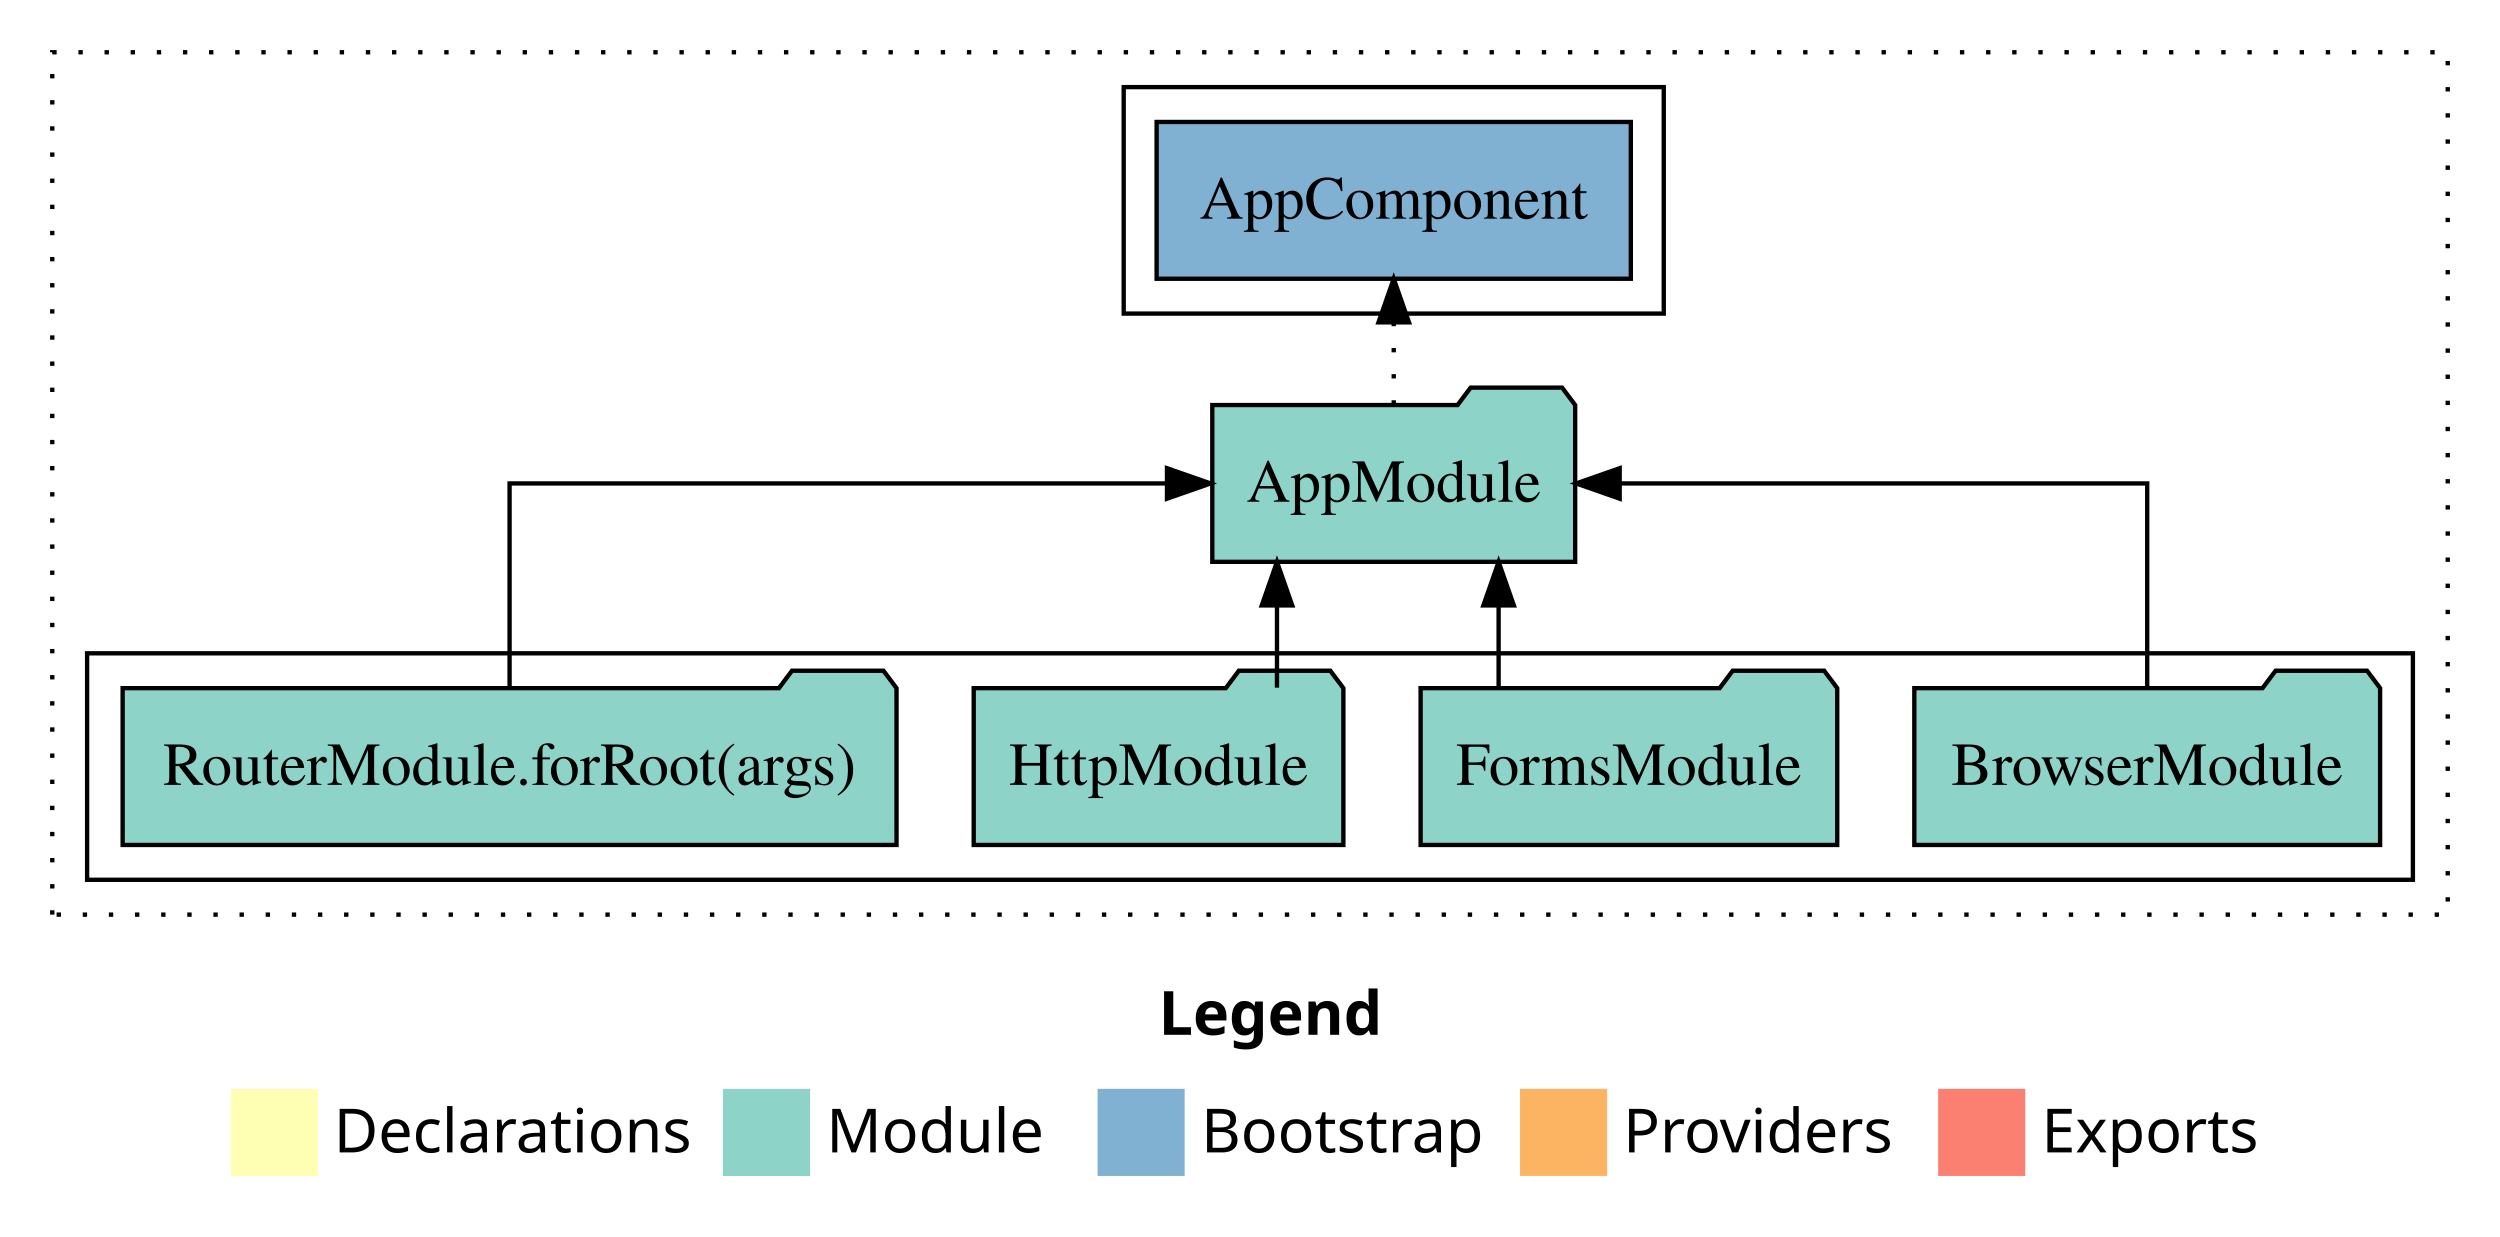
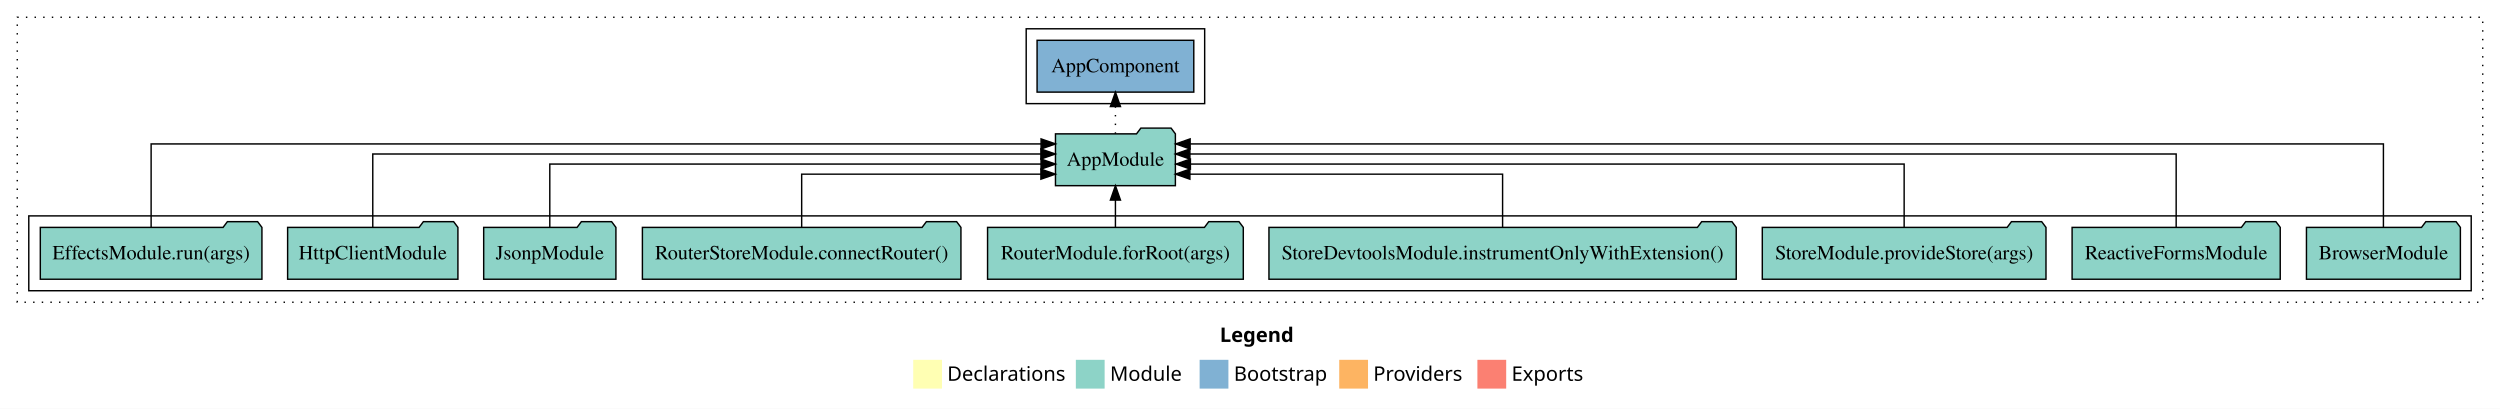
- <svg xmlns="http://www.w3.org/2000/svg" width="574pt" height="284pt" viewBox="0.00 0.00 574.00 284.00">
+ <svg xmlns="http://www.w3.org/2000/svg" width="1737pt" height="284pt" viewBox="0.00 0.00 1737.00 284.00">
  <g id="graph0" class="graph" transform="scale(1 1) rotate(0) translate(4 280)">
-     <polygon fill="#ffffff" stroke="transparent" points="-4,4 -4,-280 570,-280 570,4 -4,4" />
-     <text text-anchor="start" x="262.009" y="-42.4" font-family="sans-serif" font-weight="bold" font-size="14.00" fill="#000000">Legend</text>
-     <polygon fill="#ffffb3" stroke="transparent" points="49,-10 49,-30 69,-30 69,-10 49,-10" />
-     <text text-anchor="start" x="72.629" y="-15.4" font-family="sans-serif" font-size="14.00" fill="#000000">  Declarations</text>
-     <polygon fill="#8dd3c7" stroke="transparent" points="162,-10 162,-30 182,-30 182,-10 162,-10" />
-     <text text-anchor="start" x="185.725" y="-15.4" font-family="sans-serif" font-size="14.00" fill="#000000">  Module</text>
-     <polygon fill="#80b1d3" stroke="transparent" points="248,-10 248,-30 268,-30 268,-10 248,-10" />
-     <text text-anchor="start" x="271.781" y="-15.4" font-family="sans-serif" font-size="14.00" fill="#000000">  Bootstrap</text>
-     <polygon fill="#fdb462" stroke="transparent" points="345,-10 345,-30 365,-30 365,-10 345,-10" />
-     <text text-anchor="start" x="368.673" y="-15.4" font-family="sans-serif" font-size="14.00" fill="#000000">  Providers</text>
-     <polygon fill="#fb8072" stroke="transparent" points="441,-10 441,-30 461,-30 461,-10 441,-10" />
-     <text text-anchor="start" x="464.726" y="-15.4" font-family="sans-serif" font-size="14.00" fill="#000000">  Exports</text>
+     <polygon fill="#ffffff" stroke="transparent" points="-4,4 -4,-280 1733,-280 1733,4 -4,4" />
+     <text text-anchor="start" x="843.509" y="-42.4" font-family="sans-serif" font-weight="bold" font-size="14.00" fill="#000000">Legend</text>
+     <polygon fill="#ffffb3" stroke="transparent" points="630.5,-10 630.5,-30 650.5,-30 650.5,-10 630.5,-10" />
+     <text text-anchor="start" x="654.129" y="-15.4" font-family="sans-serif" font-size="14.00" fill="#000000">  Declarations</text>
+     <polygon fill="#8dd3c7" stroke="transparent" points="743.5,-10 743.5,-30 763.5,-30 763.5,-10 743.5,-10" />
+     <text text-anchor="start" x="767.225" y="-15.4" font-family="sans-serif" font-size="14.00" fill="#000000">  Module</text>
+     <polygon fill="#80b1d3" stroke="transparent" points="829.5,-10 829.5,-30 849.5,-30 849.5,-10 829.5,-10" />
+     <text text-anchor="start" x="853.281" y="-15.4" font-family="sans-serif" font-size="14.00" fill="#000000">  Bootstrap</text>
+     <polygon fill="#fdb462" stroke="transparent" points="926.5,-10 926.5,-30 946.5,-30 946.5,-10 926.5,-10" />
+     <text text-anchor="start" x="950.173" y="-15.4" font-family="sans-serif" font-size="14.00" fill="#000000">  Providers</text>
+     <polygon fill="#fb8072" stroke="transparent" points="1022.5,-10 1022.5,-30 1042.5,-30 1042.5,-10 1022.5,-10" />
+     <text text-anchor="start" x="1046.226" y="-15.4" font-family="sans-serif" font-size="14.00" fill="#000000">  Exports</text>
    <g id="clust1" class="cluster">
-       <polygon fill="none" stroke="#000000" stroke-dasharray="1,5" points="8,-70 8,-268 558,-268 558,-70 8,-70" />
+       <polygon fill="none" stroke="#000000" stroke-dasharray="1,5" points="8,-70 8,-268 1721,-268 1721,-70 8,-70" />
    </g>
    <g id="clust3" class="cluster">
-       <polygon fill="none" stroke="#000000" points="16,-78 16,-130 550,-130 550,-78 16,-78" />
+       <polygon fill="none" stroke="#000000" points="16,-78 16,-130 1713,-130 1713,-78 16,-78" />
    </g>
    <g id="clust5" class="cluster">
-       <polygon fill="none" stroke="#000000" points="254,-208 254,-260 378,-260 378,-208 254,-208" />
+       <polygon fill="none" stroke="#000000" points="709,-208 709,-260 833,-260 833,-208 709,-208" />
    </g>
    <g id="node1" class="node">
-       <polygon fill="#8dd3c7" stroke="#000000" points="542.473,-122 539.473,-126 518.473,-126 515.473,-122 435.527,-122 435.527,-86 542.473,-86 542.473,-122" />
-       <text text-anchor="middle" x="489" y="-99.8" font-family="Times,serif" font-size="14.00" fill="#000000">BrowserModule</text>
+       <polygon fill="#8dd3c7" stroke="#000000" points="1705.473,-122 1702.473,-126 1681.473,-126 1678.473,-122 1598.527,-122 1598.527,-86 1705.473,-86 1705.473,-122" />
+       <text text-anchor="middle" x="1652" y="-99.8" font-family="Times,serif" font-size="14.00" fill="#000000">BrowserModule</text>
+     </g>
+     <g id="node10" class="node">
+       <polygon fill="#8dd3c7" stroke="#000000" points="812.657,-187 809.657,-191 788.657,-191 785.657,-187 729.343,-187 729.343,-151 812.657,-151 812.657,-187" />
+       <text text-anchor="middle" x="771" y="-164.8" font-family="Times,serif" font-size="14.00" fill="#000000">AppModule</text>
+     </g>
+     <g id="edge1" class="edge">
+       <path fill="none" stroke="#000000" d="M1652,-122.011C1652,-144.485 1652,-180 1652,-180 1652,-180 822.9,-180 822.9,-180" />
+       <polygon fill="#000000" stroke="#000000" points="822.9,-176.5 812.9,-180 822.9,-183.5 822.9,-176.5" />
+     </g>
+     <g id="node2" class="node">
+       <polygon fill="#8dd3c7" stroke="#000000" points="1580.305,-122 1577.305,-126 1556.305,-126 1553.305,-122 1435.695,-122 1435.695,-86 1580.305,-86 1580.305,-122" />
+       <text text-anchor="middle" x="1508" y="-99.8" font-family="Times,serif" font-size="14.00" fill="#000000">ReactiveFormsModule</text>
+     </g>
+     <g id="edge2" class="edge">
+       <path fill="none" stroke="#000000" d="M1508,-122.129C1508,-142.572 1508,-173 1508,-173 1508,-173 822.736,-173 822.736,-173" />
+       <polygon fill="#000000" stroke="#000000" points="822.736,-169.5 812.736,-173 822.736,-176.5 822.736,-169.5" />
+     </g>
+     <g id="node3" class="node">
+       <polygon fill="#8dd3c7" stroke="#000000" points="1417.554,-122 1414.554,-126 1393.554,-126 1390.554,-122 1220.446,-122 1220.446,-86 1417.554,-86 1417.554,-122" />
+       <text text-anchor="middle" x="1319" y="-99.8" font-family="Times,serif" font-size="14.00" fill="#000000">StoreModule.provideStore(args)</text>
+     </g>
+     <g id="edge3" class="edge">
+       <path fill="none" stroke="#000000" d="M1319,-122.267C1319,-140.555 1319,-166 1319,-166 1319,-166 823.091,-166 823.091,-166" />
+       <polygon fill="#000000" stroke="#000000" points="823.091,-162.5 813.091,-166 823.091,-169.5 823.091,-162.5" />
+     </g>
+     <g id="node4" class="node">
+       <polygon fill="#8dd3c7" stroke="#000000" points="1202.335,-122 1199.335,-126 1178.335,-126 1175.335,-122 877.665,-122 877.665,-86 1202.335,-86 1202.335,-122" />
+       <text text-anchor="middle" x="1040" y="-99.8" font-family="Times,serif" font-size="14.00" fill="#000000">StoreDevtoolsModule.instrumentOnlyWithExtension()</text>
+     </g>
+     <g id="edge4" class="edge">
+       <path fill="none" stroke="#000000" d="M1040,-122.009C1040,-138.049 1040,-159 1040,-159 1040,-159 822.736,-159 822.736,-159" />
+       <polygon fill="#000000" stroke="#000000" points="822.736,-155.5 812.736,-159 822.736,-162.5 822.736,-155.5" />
    </g>
    <g id="node5" class="node">
-       <polygon fill="#8dd3c7" stroke="#000000" points="357.657,-187 354.657,-191 333.657,-191 330.657,-187 274.343,-187 274.343,-151 357.657,-151 357.657,-187" />
-       <text text-anchor="middle" x="316" y="-164.8" font-family="Times,serif" font-size="14.00" fill="#000000">AppModule</text>
+       <polygon fill="#8dd3c7" stroke="#000000" points="859.842,-122 856.842,-126 835.842,-126 832.842,-122 682.158,-122 682.158,-86 859.842,-86 859.842,-122" />
+       <text text-anchor="middle" x="771" y="-99.8" font-family="Times,serif" font-size="14.00" fill="#000000">RouterModule.forRoot(args)</text>
    </g>
-     <g id="edge1" class="edge">
-       <path fill="none" stroke="#000000" d="M489,-122.106C489,-141.339 489,-169 489,-169 489,-169 367.878,-169 367.878,-169" />
-       <polygon fill="#000000" stroke="#000000" points="367.878,-165.5 357.878,-169 367.878,-172.5 367.878,-165.5" />
-     </g>
-     <g id="node2" class="node">
-       <polygon fill="#8dd3c7" stroke="#000000" points="417.829,-122 414.829,-126 393.829,-126 390.829,-122 322.171,-122 322.171,-86 417.829,-86 417.829,-122" />
-       <text text-anchor="middle" x="370" y="-99.8" font-family="Times,serif" font-size="14.00" fill="#000000">FormsModule</text>
-     </g>
-     <g id="edge2" class="edge">
-       <path fill="none" stroke="#000000" d="M340.082,-122.106C340.082,-122.106 340.082,-140.991 340.082,-140.991" />
-       <polygon fill="#000000" stroke="#000000" points="336.582,-140.991 340.082,-150.991 343.582,-140.991 336.582,-140.991" />
-     </g>
-     <g id="node3" class="node">
-       <polygon fill="#8dd3c7" stroke="#000000" points="304.439,-122 301.439,-126 280.439,-126 277.439,-122 219.561,-122 219.561,-86 304.439,-86 304.439,-122" />
-       <text text-anchor="middle" x="262" y="-99.8" font-family="Times,serif" font-size="14.00" fill="#000000">HttpModule</text>
-     </g>
-     <g id="edge3" class="edge">
-       <path fill="none" stroke="#000000" d="M289.195,-122.106C289.195,-122.106 289.195,-140.991 289.195,-140.991" />
-       <polygon fill="#000000" stroke="#000000" points="285.695,-140.991 289.195,-150.991 292.695,-140.991 285.695,-140.991" />
-     </g>
-     <g id="node4" class="node">
-       <polygon fill="#8dd3c7" stroke="#000000" points="201.842,-122 198.842,-126 177.842,-126 174.842,-122 24.158,-122 24.158,-86 201.842,-86 201.842,-122" />
-       <text text-anchor="middle" x="113" y="-99.8" font-family="Times,serif" font-size="14.00" fill="#000000">RouterModule.forRoot(args)</text>
-     </g>
-     <g id="edge4" class="edge">
-       <path fill="none" stroke="#000000" d="M113,-122.106C113,-141.339 113,-169 113,-169 113,-169 263.938,-169 263.938,-169" />
-       <polygon fill="#000000" stroke="#000000" points="263.938,-172.5 273.938,-169 263.938,-165.5 263.938,-172.5" />
+     <g id="edge5" class="edge">
+       <path fill="none" stroke="#000000" d="M771,-122.106C771,-122.106 771,-140.991 771,-140.991" />
+       <polygon fill="#000000" stroke="#000000" points="767.5,-140.991 771,-150.991 774.5,-140.991 767.5,-140.991" />
    </g>
    <g id="node6" class="node">
-       <polygon fill="#80b1d3" stroke="#000000" points="370.439,-252 261.561,-252 261.561,-216 370.439,-216 370.439,-252" />
-       <text text-anchor="middle" x="316" y="-229.8" font-family="Times,serif" font-size="14.00" fill="#000000">AppComponent </text>
+       <polygon fill="#8dd3c7" stroke="#000000" points="663.659,-122 660.659,-126 639.659,-126 636.659,-122 442.341,-122 442.341,-86 663.659,-86 663.659,-122" />
+       <text text-anchor="middle" x="553" y="-99.8" font-family="Times,serif" font-size="14.00" fill="#000000">RouterStoreModule.connectRouter()</text>
    </g>
-     <g id="edge5" class="edge">
-       <path fill="none" stroke="#000000" stroke-dasharray="1,5" d="M316,-187.106C316,-187.106 316,-205.991 316,-205.991" />
-       <polygon fill="#000000" stroke="#000000" points="312.5,-205.991 316,-215.991 319.5,-205.991 312.5,-205.991" />
+     <g id="edge6" class="edge">
+       <path fill="none" stroke="#000000" d="M553,-122.009C553,-138.049 553,-159 553,-159 553,-159 719.225,-159 719.225,-159" />
+       <polygon fill="#000000" stroke="#000000" points="719.225,-162.5 729.225,-159 719.225,-155.5 719.225,-162.5" />
+     </g>
+     <g id="node7" class="node">
+       <polygon fill="#8dd3c7" stroke="#000000" points="423.94,-122 420.94,-126 399.94,-126 396.94,-122 332.06,-122 332.06,-86 423.94,-86 423.94,-122" />
+       <text text-anchor="middle" x="378" y="-99.8" font-family="Times,serif" font-size="14.00" fill="#000000">JsonpModule</text>
+     </g>
+     <g id="edge7" class="edge">
+       <path fill="none" stroke="#000000" d="M378,-122.267C378,-140.555 378,-166 378,-166 378,-166 719.314,-166 719.314,-166" />
+       <polygon fill="#000000" stroke="#000000" points="719.314,-169.5 729.314,-166 719.314,-162.5 719.314,-169.5" />
+     </g>
+     <g id="node8" class="node">
+       <polygon fill="#8dd3c7" stroke="#000000" points="314.161,-122 311.161,-126 290.161,-126 287.161,-122 195.839,-122 195.839,-86 314.161,-86 314.161,-122" />
+       <text text-anchor="middle" x="255" y="-99.8" font-family="Times,serif" font-size="14.00" fill="#000000">HttpClientModule</text>
+     </g>
+     <g id="edge8" class="edge">
+       <path fill="none" stroke="#000000" d="M255,-122.129C255,-142.572 255,-173 255,-173 255,-173 719.211,-173 719.211,-173" />
+       <polygon fill="#000000" stroke="#000000" points="719.211,-176.5 729.211,-173 719.211,-169.5 719.211,-176.5" />
+     </g>
+     <g id="node9" class="node">
+       <polygon fill="#8dd3c7" stroke="#000000" points="177.99,-122 174.99,-126 153.99,-126 150.99,-122 24.01,-122 24.01,-86 177.99,-86 177.99,-122" />
+       <text text-anchor="middle" x="101" y="-99.8" font-family="Times,serif" font-size="14.00" fill="#000000">EffectsModule.run(args)</text>
+     </g>
+     <g id="edge9" class="edge">
+       <path fill="none" stroke="#000000" d="M101,-122.011C101,-144.485 101,-180 101,-180 101,-180 719.342,-180 719.342,-180" />
+       <polygon fill="#000000" stroke="#000000" points="719.342,-183.5 729.342,-180 719.342,-176.5 719.342,-183.5" />
+     </g>
+     <g id="node11" class="node">
+       <polygon fill="#80b1d3" stroke="#000000" points="825.439,-252 716.561,-252 716.561,-216 825.439,-216 825.439,-252" />
+       <text text-anchor="middle" x="771" y="-229.8" font-family="Times,serif" font-size="14.00" fill="#000000">AppComponent </text>
+     </g>
+     <g id="edge10" class="edge">
+       <path fill="none" stroke="#000000" stroke-dasharray="1,5" d="M771,-187.106C771,-187.106 771,-205.991 771,-205.991" />
+       <polygon fill="#000000" stroke="#000000" points="767.5,-205.991 771,-215.991 774.5,-205.991 767.5,-205.991" />
    </g>
  </g>
</svg>
